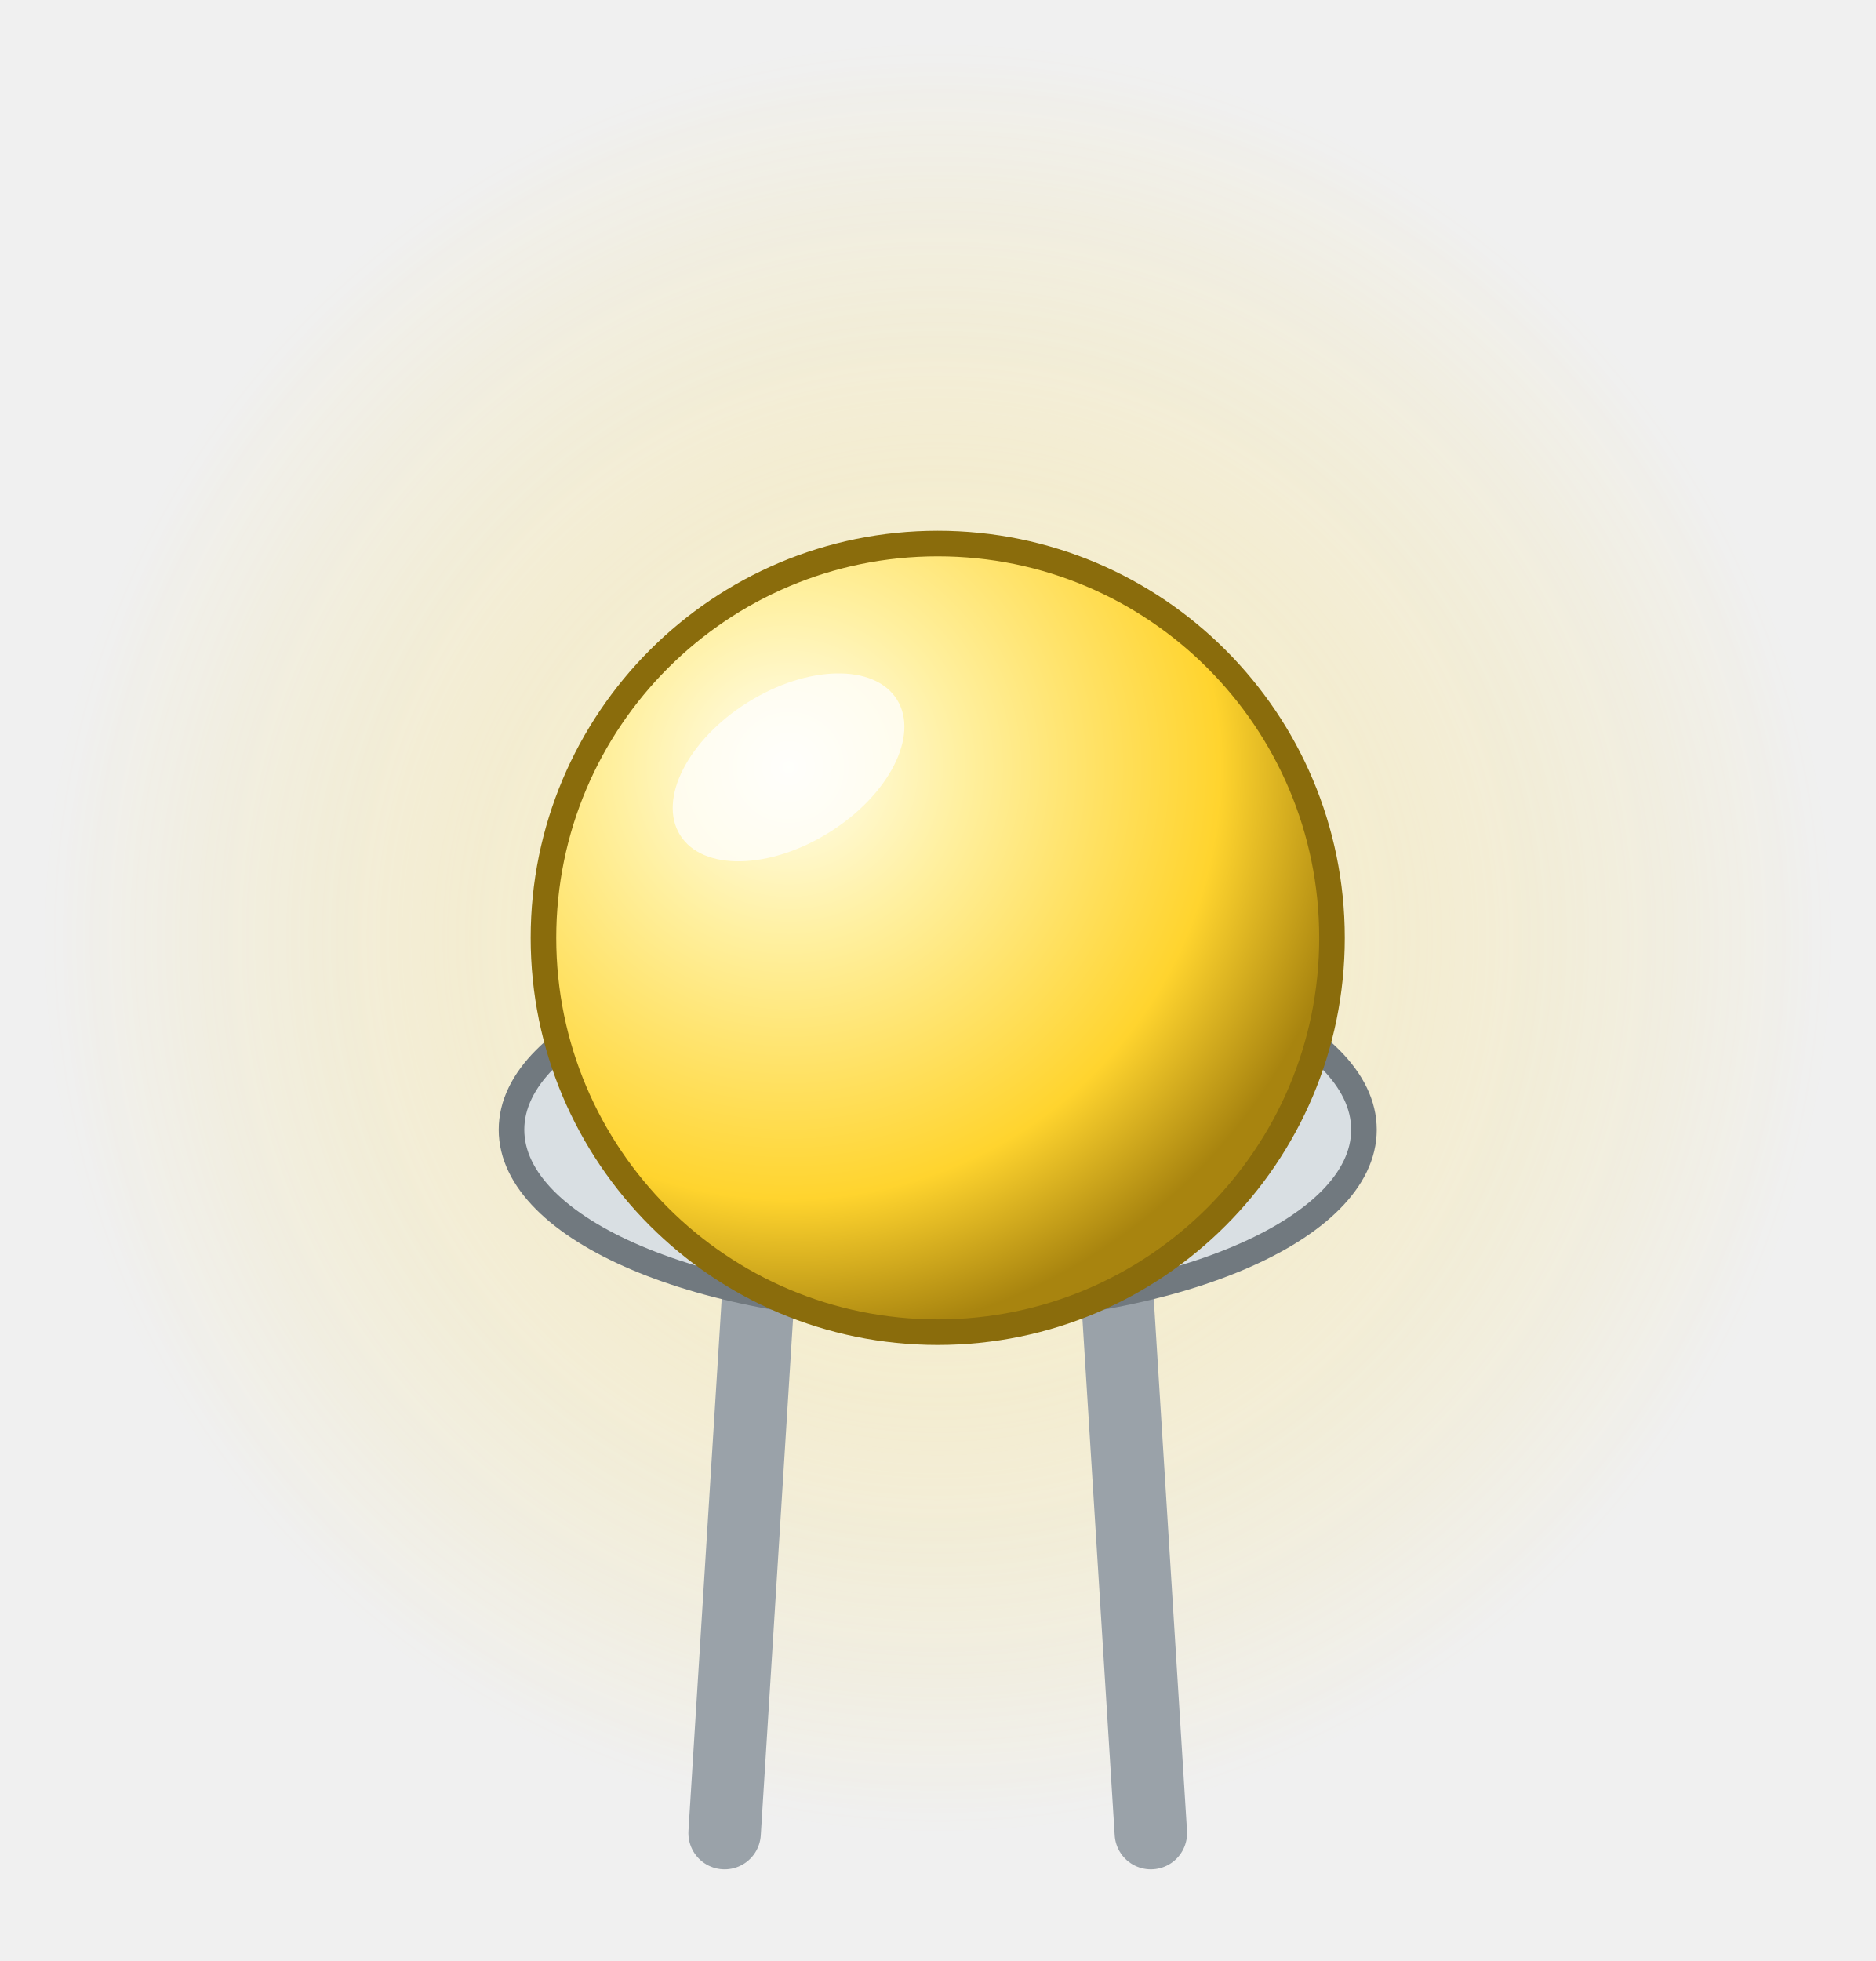
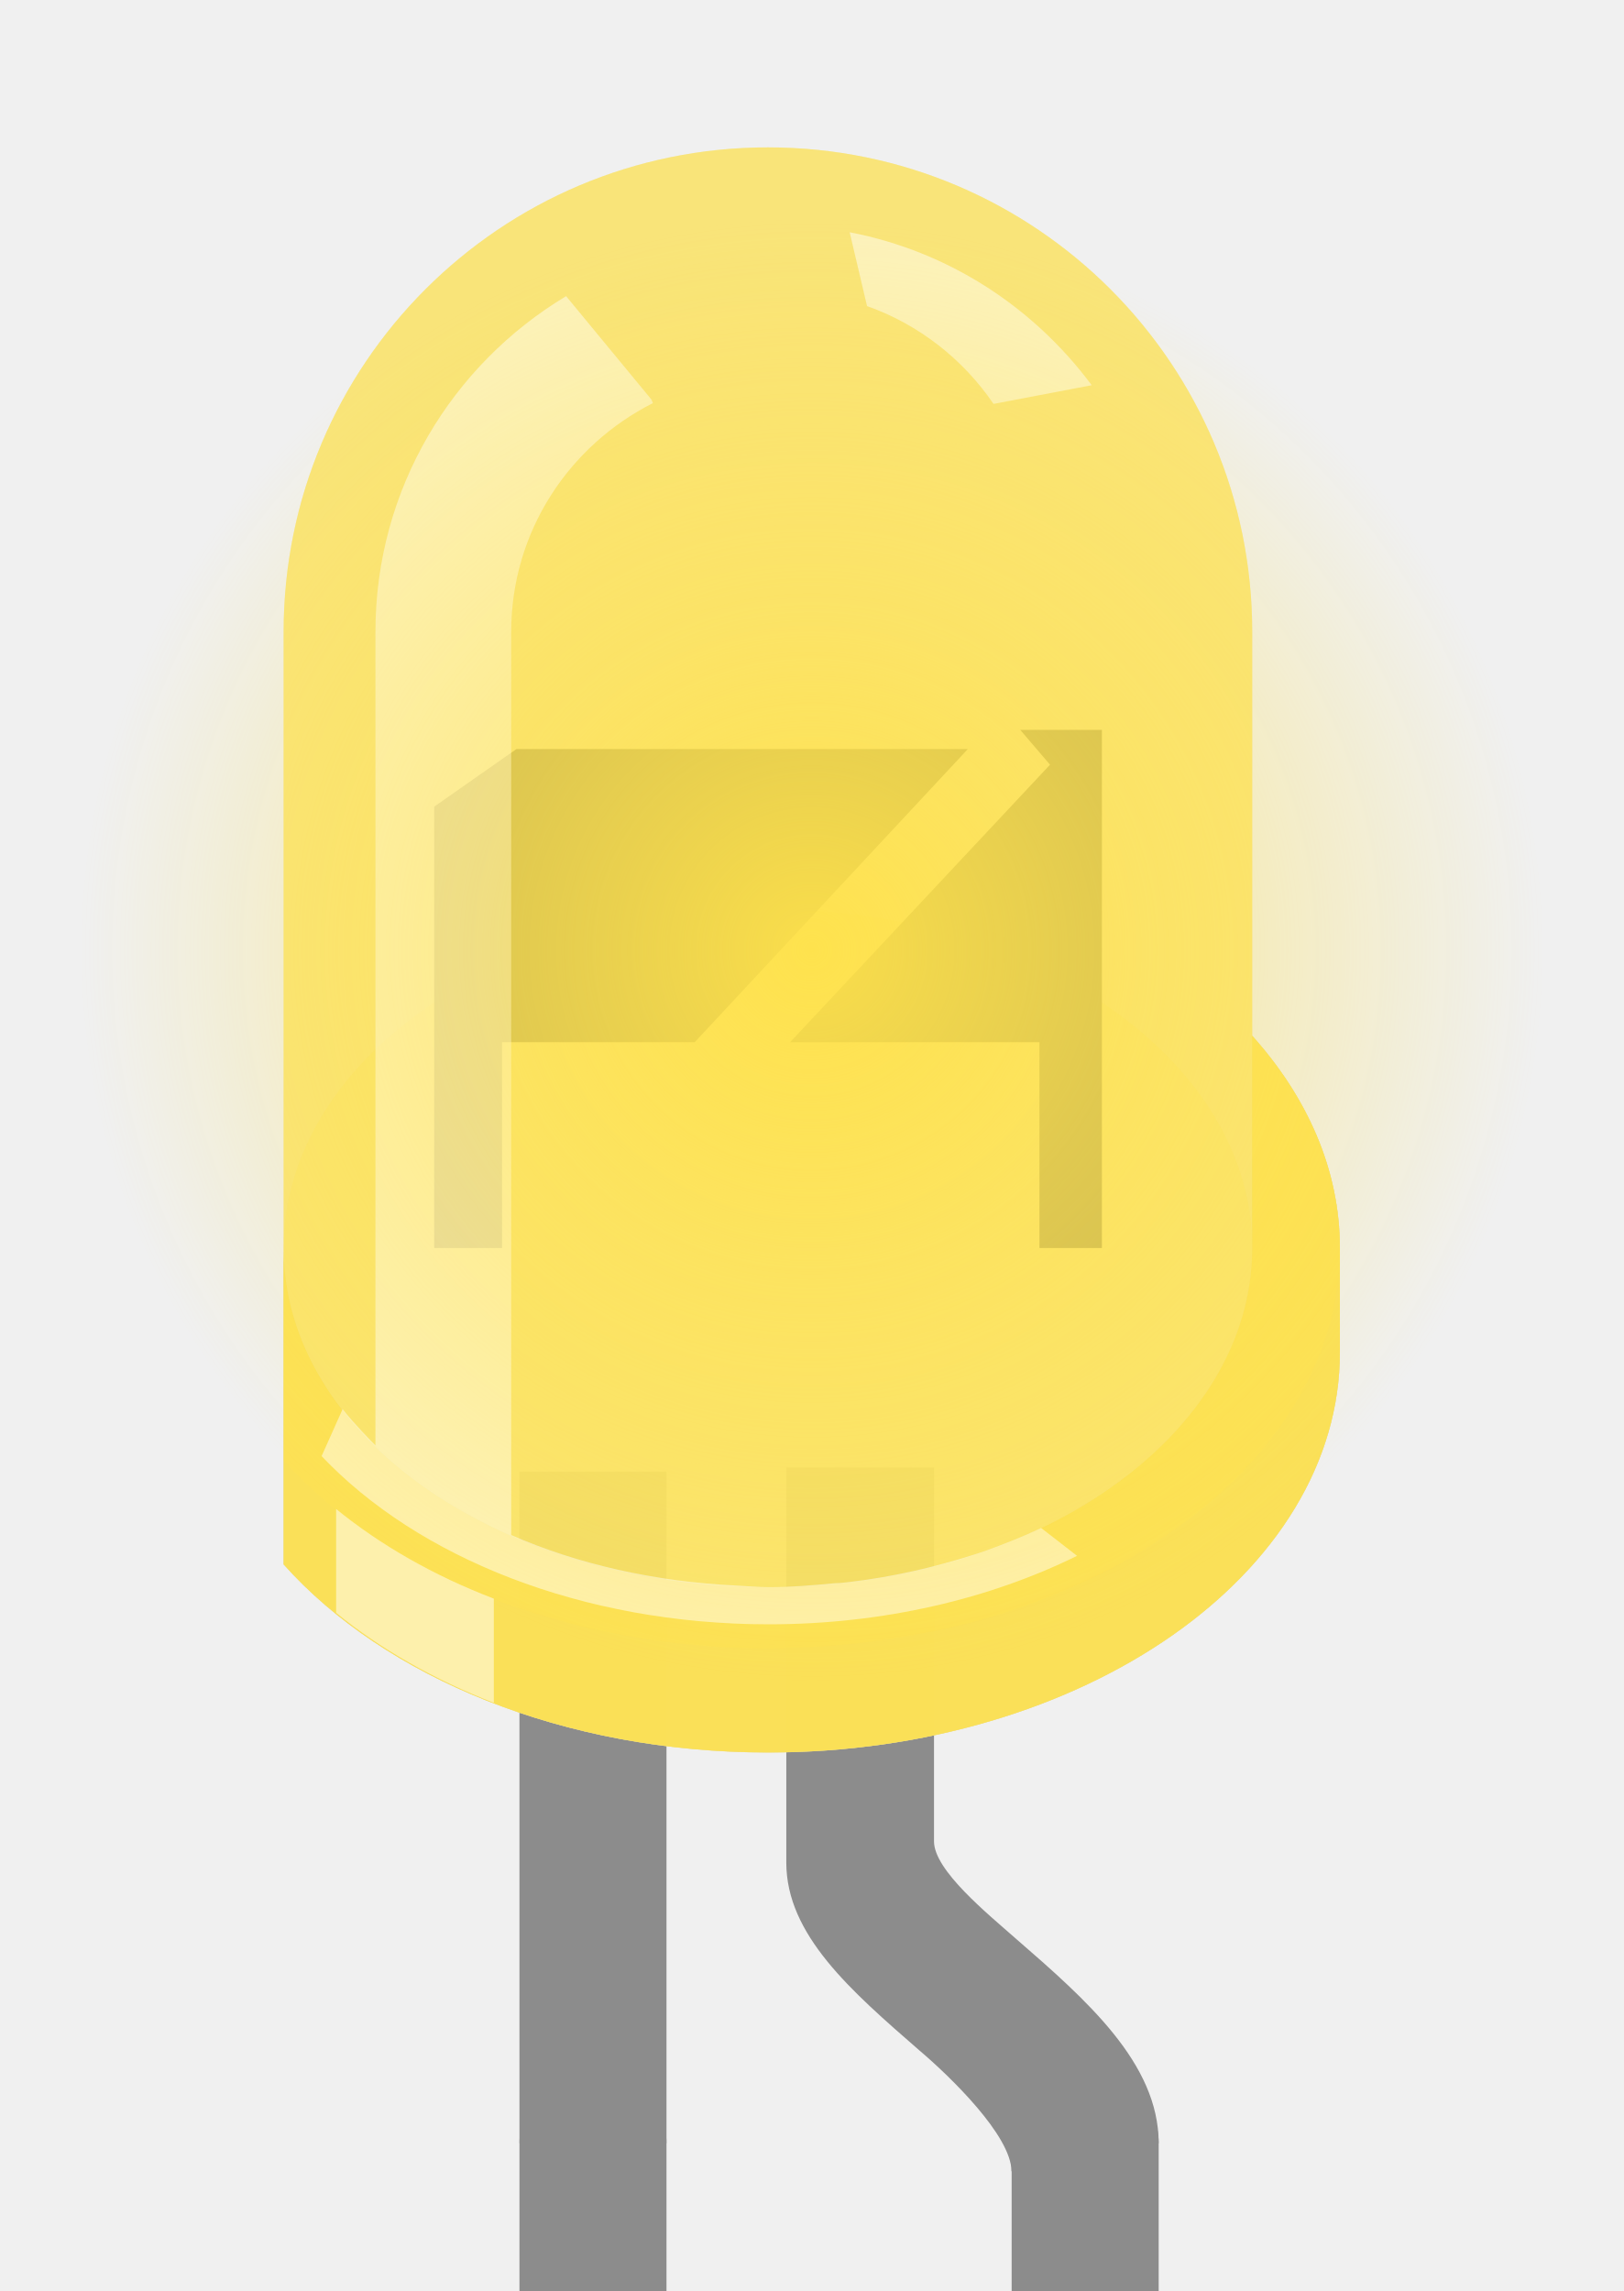
- <svg xmlns="http://www.w3.org/2000/svg" viewBox="-44 -44 88 92">
+ <svg xmlns="http://www.w3.org/2000/svg" viewBox="-32.99 -46.56 66.0 93.13">
+   <g transform="translate(-21.4615 -40.569) scale(2)">
+     <g id="breadboard">
+       <rect id="connector0pin" x="4.793" y="35.307" fill="none" width="2.989" height="1" />
+       <rect id="connector1pin" x="14.793" y="35.307" fill="none" width="2.992" height="1" />
+       <line id="connector0leg" stroke-linecap="round" x1="6.287" y1="40.565" x2="6.287" y2="74.754" stroke="#8C8C8C" fill="none" stroke-width="2.988" />
+       <line id="connector1leg" stroke-linecap="round" x1="16.29" y1="40.565" x2="16.29" y2="74.754" stroke="#8C8C8C" fill="none" stroke-width="2.988" />
+       <rect x="4.793" y="26.916" fill="#8C8C8C" width="2.988" height="13.649" />
+       <path fill="#8C8C8C" d="M17.784,40.565c0-1.63-1.479-2.92-2.9-4.155c-0.578-0.51-1.666-1.391-1.666-1.979v-7.598h-3.002v8.028   c0,1.47,1.316,2.609,2.703,3.817c0.617,0.522,1.873,1.736,1.873,2.458" />
+       <g id="g12">
+         <path id="color_path14" opacity="0.3" fill="#FFE24A" d="M19.685,18.057V9.845    C19.685,4.41,15.285,0,9.844,0C4.41,0,0,4.402,0,9.845v18.957c2.047,2.293,5.69,3.823,9.844,3.823    c6.416,0,11.623-3.636,11.623-8.138v-2.116C21.466,20.784,20.808,19.31,19.685,18.057z" />
+         <path id="path16" opacity="0.5" fill="#E6E6E6" d="M19.685,18.057V9.845    C19.685,4.41,15.285,0,9.844,0C4.41,0,0,4.402,0,9.845v18.957c2.047,2.293,5.69,3.823,9.844,3.823    c6.416,0,11.623-3.636,11.623-8.138v-2.116C21.466,20.784,20.808,19.31,19.685,18.057z" />
+         <path id="path18" opacity="0.9" fill="#D1D1D1" d="M19.685,18.057v4.313    c0,3.804-4.397,6.896-9.841,6.896C4.41,29.266,0,26.184,0,22.37v4.313V28.8c2.047,2.294,5.69,3.823,9.844,3.823    c6.416,0,11.623-3.636,11.623-8.137V22.37C21.466,20.784,20.808,19.31,19.685,18.057z" />
+         <path id="color_path20" opacity="0.7" fill="#FFE24A" d="M19.685,18.057v4.313    c0,3.804-4.397,6.896-9.841,6.896C4.41,29.266,0,26.184,0,22.37v4.313V28.8c2.047,2.294,5.69,3.823,9.844,3.823    c6.416,0,11.623-3.636,11.623-8.137V22.37C21.466,20.784,20.808,19.31,19.685,18.057z" />
+         <path id="color_path22" opacity="0.25" fill="#FFE24A" d="M19.685,18.057v4.313c0,3.804-4.397,6.896-9.841,6.896    C4.41,29.266,0,26.184,0,22.37v4.313c2.047,2.292,5.69,3.823,9.844,3.823c6.416,0,11.623-3.636,11.623-8.137    C21.466,20.784,20.808,19.31,19.685,18.057z" />
+         <ellipse id="ellipse24" opacity="0.25" fill="#E6E6E6" cx="9.844" cy="22.37" rx="9.843" ry="6.89" />
+         <ellipse id="color_ellipse26" opacity="0.25" fill="#FFE24A" cx="9.844" cy="22.37" rx="9.843" ry="6.89" />
+         <polygon id="polygon28" fill="#666666" points="3.06,13.4 3.06,22.371 4.439,22.371 4.439,18.187 8.355,18.187 13.906,12.229     4.732,12.229 " />
+         <polygon id="polygon30" fill="#666666" points="14.97,11.839 15.576,12.547 10.294,18.187 15.361,18.187 15.361,22.371     16.63,22.371 16.63,11.839 " />
+         <path id="color_path32" opacity="0.65" fill="#FFE24A" d="M19.685,18.057V9.845    C19.685,4.41,15.285,0,9.844,0C4.41,0,0,4.402,0,9.845v18.957c2.047,2.293,5.69,3.823,9.844,3.823    c6.416,0,11.623-3.636,11.623-8.138v-2.116C21.466,20.784,20.808,19.31,19.685,18.057z" />
+         <path id="path34" opacity="0.5" fill="#FFFFFF" d="M14.428,5.214l1.995-0.38    c-1.169-1.572-2.892-2.719-4.919-3.109l0.353,1.501C12.918,3.602,13.811,4.31,14.428,5.214z" />
+         <path id="path36" opacity="0.5" fill="#FFFFFF" d="M1.067,27.675v2.111    c0.901,0.735,1.991,1.356,3.205,1.829v-2.118C3.052,29.03,1.971,28.411,1.067,27.675z" />
+         <path id="path38" opacity="0.5" fill="#FFFFFF" d="M15.379,28.069    c-0.355,0.17-0.736,0.319-1.119,0.458c-0.081,0.027-0.163,0.056-0.247,0.081c-0.783,0.249-1.613,0.443-2.493,0.548    c-0.104,0.013-0.21,0.026-0.312,0.027c-0.445,0.042-0.894,0.081-1.348,0.081c-0.206,0-0.427-0.021-0.655-0.033    c-1.667-0.079-3.237-0.437-4.58-1.027V16.552V9.85c0-2.043,1.178-3.791,2.88-4.652L7.474,5.124l-1.733-2.1    c-2.319,1.393-3.875,3.92-3.875,6.822v16.535c-0.069-0.069-0.428-0.429-0.667-0.736l-0.427,0.955    c1.946,2.058,5.29,3.419,9.087,3.419c2.333,0,4.496-0.519,6.266-1.392l-0.732-0.568C15.379,28.069,15.379,28.069,15.379,28.069z" />
+       </g>
+     </g>
+   </g>
  <defs>
-     <radialGradient id="glow" cx="0" cy="0" r="42" gradientUnits="userSpaceOnUse">
-       <stop offset="0" stop-color="#ffffff" stop-opacity="0.95" />
-       <stop offset="0.3" stop-color="#ffe985" stop-opacity="0.55" />
-       <stop offset="1" stop-color="#ffd429" stop-opacity="0" />
-     </radialGradient>
-     <radialGradient id="body" cx="-7" cy="-8" r="27" gradientUnits="userSpaceOnUse">
-       <stop offset="0" stop-color="#fffef2" />
-       <stop offset="0.3" stop-color="#fff0a0" />
-       <stop offset="0.75" stop-color="#ffd42e" />
-       <stop offset="1" stop-color="#a8840f" />
+     <radialGradient id="glow0">
+       <stop offset="0" stop-color="#FFE24A" stop-opacity="0.9" />
+       <stop offset="0.45" stop-color="#FFE24A" stop-opacity="0.41" />
+       <stop offset="1" stop-color="#FFE24A" stop-opacity="0" />
    </radialGradient>
  </defs>
-   <circle cx="0" cy="0" r="42" fill="url(#glow)" opacity="0.6" />
-   <g stroke-linecap="round">
-     <line x1="-8" y1="10" x2="-10" y2="42" stroke="#9aa2a9" stroke-width="3.4" />
-     <line x1="8" y1="10" x2="10" y2="42" stroke="#9aa2a9" stroke-width="3.4" />
-     <ellipse cx="0" cy="9" rx="20" ry="8.5" fill="#d9dfe3" stroke="#71797f" stroke-width="1.2" />
-     <circle cx="0" cy="0" r="18.5" fill="url(#body)" stroke="#8a6c0c" stroke-width="1.2" />
-     <ellipse cx="-7" cy="-8" rx="6" ry="3.6" fill="#ffffff" opacity="0.75" transform="rotate(-32 -7 -8)" />
-   </g>
+   <circle cx="0.01" cy="-7.94" r="30.00" fill="url(#glow0)" />
</svg>
